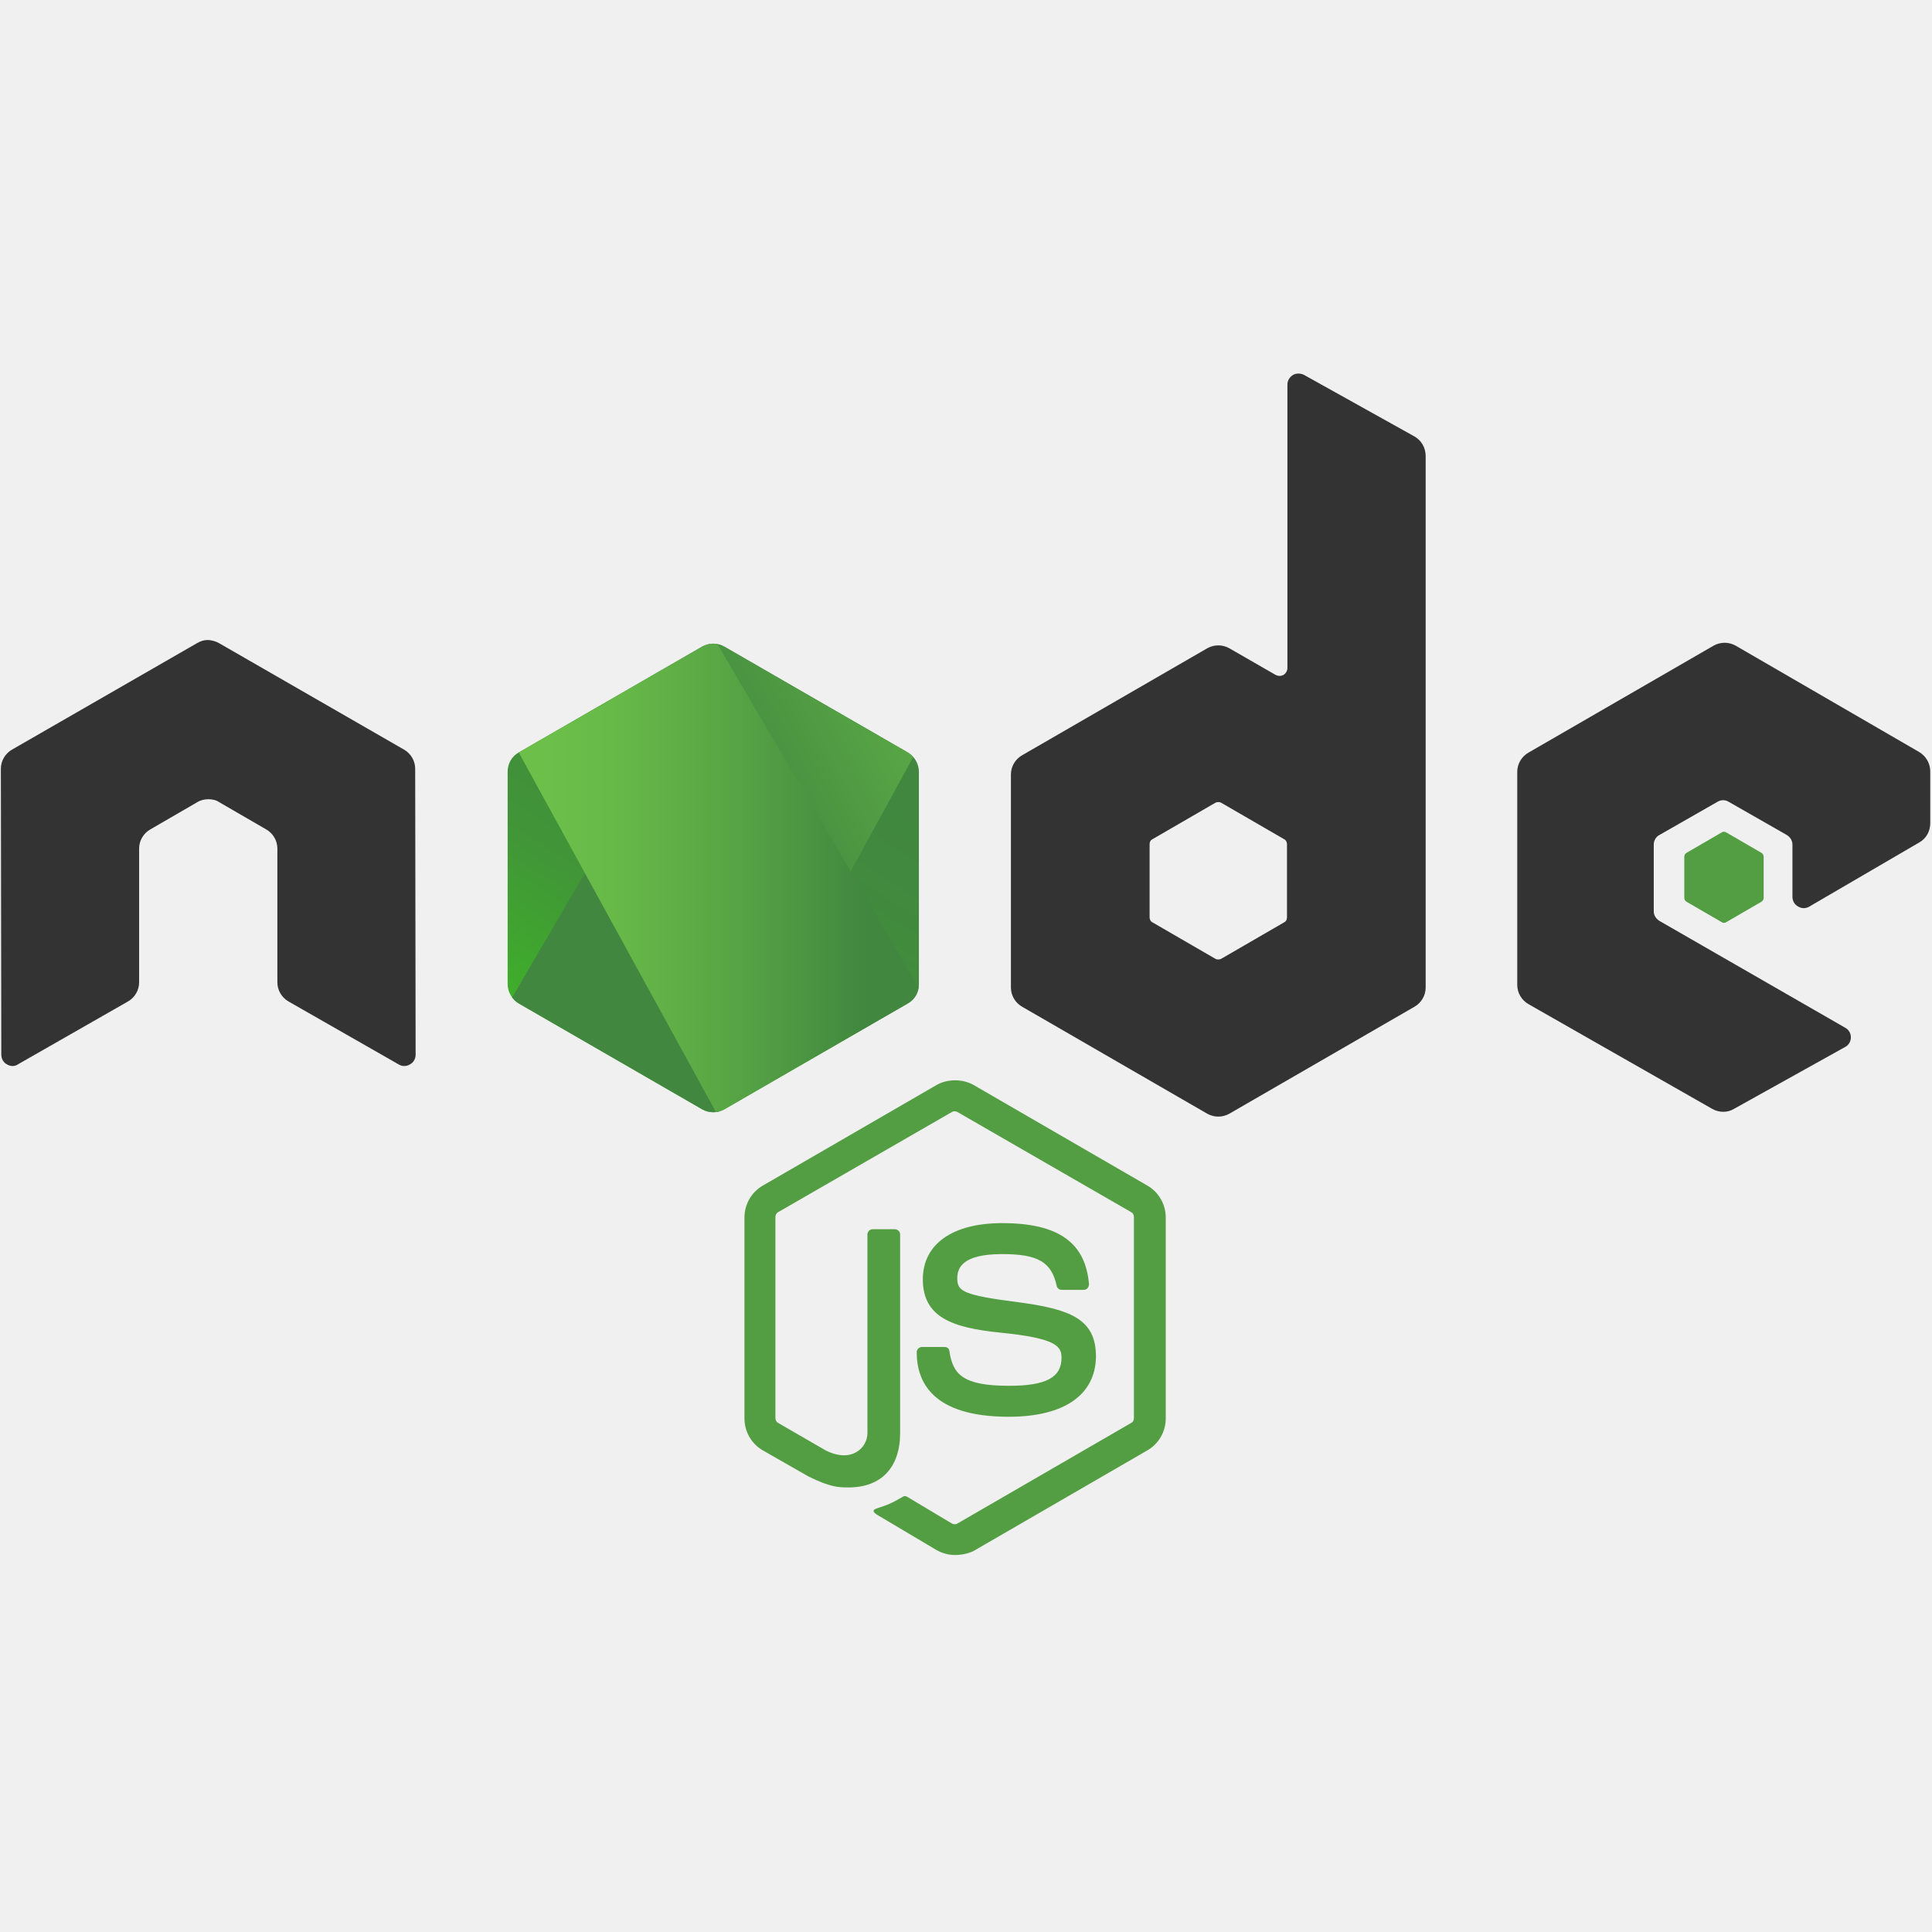
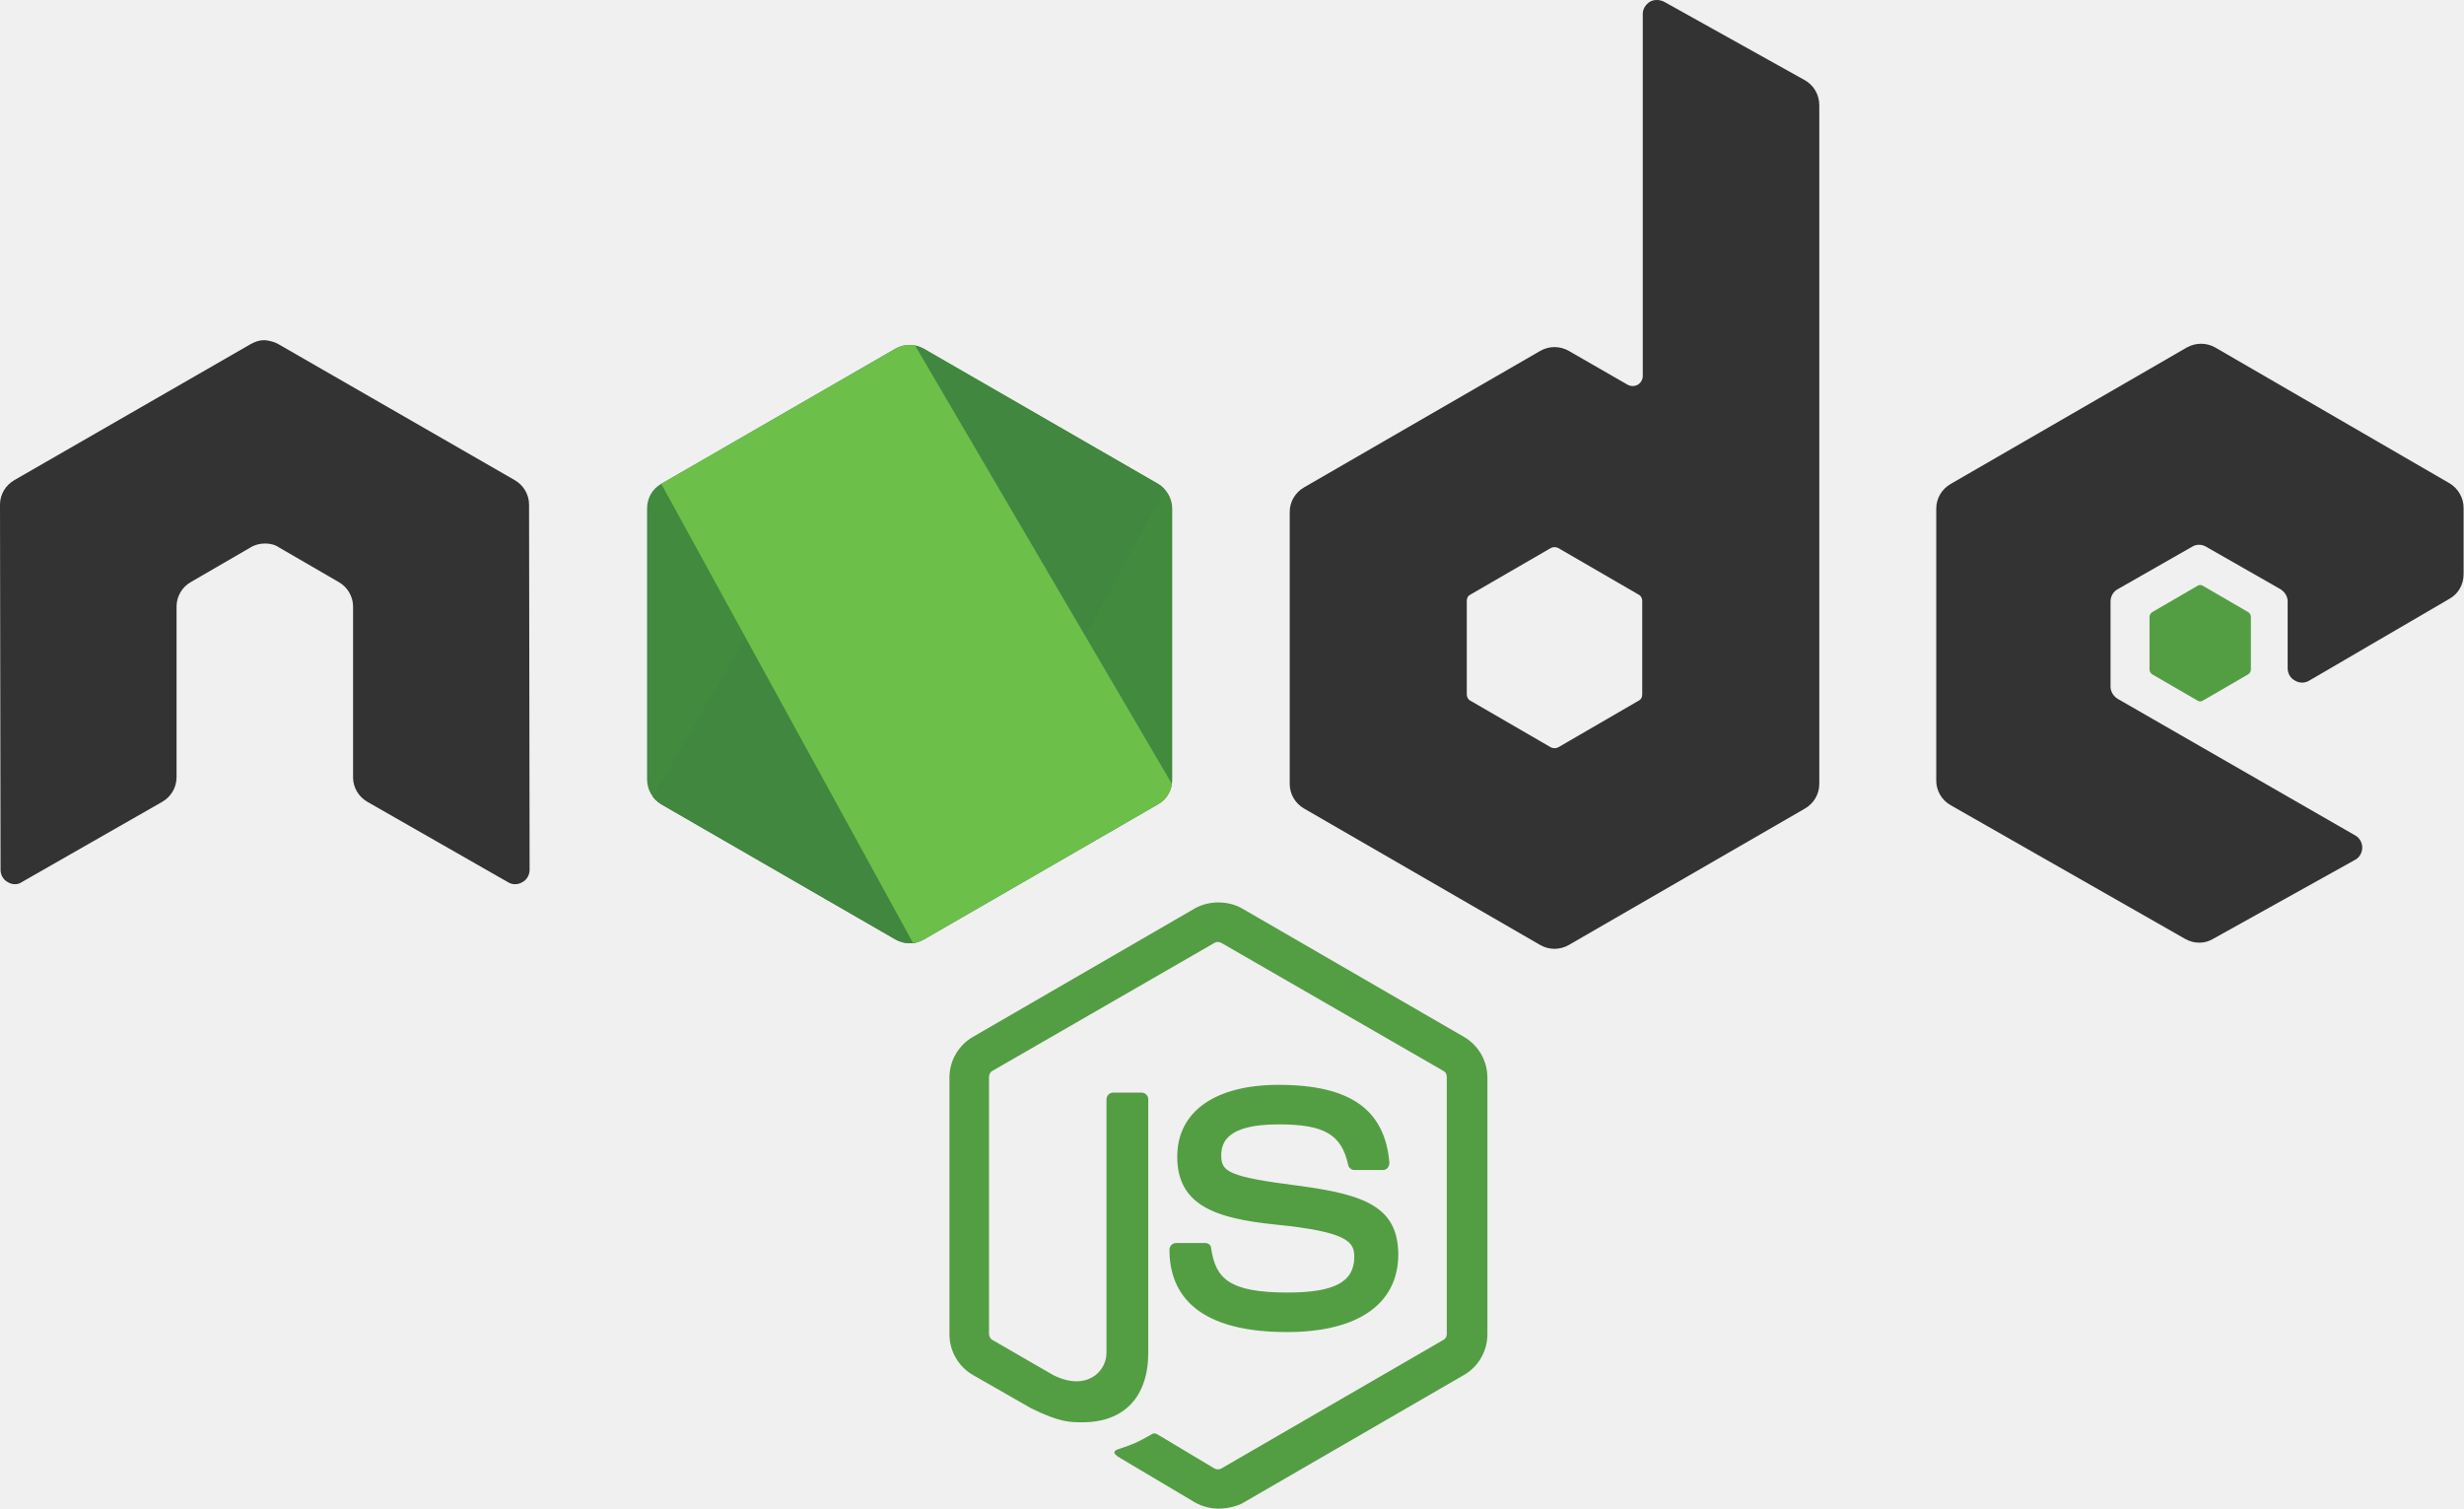
- <svg xmlns="http://www.w3.org/2000/svg" xmlns:xlink="http://www.w3.org/1999/xlink" width="800px" height="800px" viewBox="0 -99 512 512" version="1.1" preserveAspectRatio="xMidYMid">
+ <svg xmlns="http://www.w3.org/2000/svg" width="49" height="30" viewBox="0 0 49 30" fill="none">
+   <path d="M24.23 30C24.064 30 23.909 29.956 23.765 29.878L22.292 29.003C22.071 28.881 22.182 28.837 22.248 28.815C22.547 28.715 22.602 28.693 22.913 28.516C22.946 28.494 22.99 28.505 23.023 28.527L24.153 29.203C24.197 29.225 24.253 29.225 24.286 29.203L28.704 26.645C28.749 26.622 28.771 26.578 28.771 26.523V21.417C28.771 21.362 28.749 21.318 28.704 21.296L24.286 18.749C24.241 18.726 24.186 18.726 24.153 18.749L19.734 21.296C19.69 21.318 19.668 21.373 19.668 21.417V26.523C19.668 26.567 19.69 26.622 19.734 26.645L20.941 27.342C21.595 27.674 22.004 27.287 22.004 26.899V21.86C22.004 21.794 22.06 21.727 22.137 21.727H22.702C22.768 21.727 22.835 21.783 22.835 21.86V26.899C22.835 27.774 22.359 28.283 21.528 28.283C21.273 28.283 21.074 28.283 20.509 28.007L19.347 27.342C19.059 27.176 18.881 26.866 18.881 26.534V21.428C18.881 21.096 19.059 20.786 19.347 20.62L23.765 18.062C24.042 17.907 24.419 17.907 24.695 18.062L29.114 20.62C29.402 20.786 29.579 21.096 29.579 21.428V26.534C29.579 26.866 29.402 27.176 29.114 27.342L24.695 29.9C24.552 29.967 24.385 30 24.23 30ZM25.592 26.489C23.654 26.489 23.256 25.604 23.256 24.85C23.256 24.784 23.311 24.718 23.389 24.718H23.965C24.031 24.718 24.086 24.762 24.086 24.828C24.175 25.415 24.43 25.703 25.604 25.703C26.534 25.703 26.932 25.493 26.932 24.994C26.932 24.706 26.822 24.496 25.371 24.352C24.164 24.23 23.411 23.965 23.411 23.001C23.411 22.104 24.164 21.573 25.426 21.573C26.844 21.573 27.541 22.06 27.63 23.123C27.63 23.156 27.619 23.189 27.597 23.223C27.575 23.245 27.541 23.267 27.508 23.267H26.932C26.877 23.267 26.822 23.223 26.811 23.167C26.678 22.558 26.334 22.359 25.426 22.359C24.407 22.359 24.286 22.713 24.286 22.979C24.286 23.3 24.43 23.4 25.803 23.577C27.165 23.754 27.807 24.009 27.807 24.961C27.796 25.936 26.999 26.489 25.592 26.489Z" fill="#539E43" />
+   <path d="M10.521 10.033C10.521 9.834 10.41 9.646 10.233 9.546L5.537 6.844C5.46 6.8 5.371 6.777 5.282 6.766H5.238C5.149 6.766 5.061 6.8 4.983 6.844L0.288 9.546C0.111 9.646 0 9.834 0 10.033L0.011 17.298C0.011 17.398 0.066 17.497 0.155 17.542C0.244 17.597 0.354 17.597 0.432 17.542L3.223 15.947C3.4 15.847 3.511 15.659 3.511 15.46V12.06C3.511 11.861 3.621 11.672 3.798 11.573L4.983 10.886C5.072 10.831 5.172 10.808 5.271 10.808C5.371 10.808 5.471 10.831 5.548 10.886L6.733 11.573C6.91 11.672 7.021 11.861 7.021 12.06V15.46C7.021 15.659 7.132 15.847 7.309 15.947L10.1 17.542C10.188 17.597 10.299 17.597 10.388 17.542C10.476 17.497 10.532 17.398 10.532 17.298L10.521 10.033Z" fill="#333333" />
+   <path d="M33.09 0.033C33.001 -0.011 32.89 -0.011 32.813 0.033C32.724 0.089 32.669 0.177 32.669 0.277V7.475C32.669 7.542 32.636 7.608 32.569 7.652C32.503 7.685 32.436 7.685 32.37 7.652L31.196 6.977C31.019 6.877 30.808 6.877 30.631 6.977L25.936 9.69C25.759 9.79 25.648 9.978 25.648 10.177V15.592C25.648 15.792 25.759 15.98 25.936 16.08L30.631 18.793C30.808 18.893 31.019 18.893 31.196 18.793L35.892 16.08C36.069 15.98 36.179 15.792 36.179 15.592V2.093C36.179 1.883 36.069 1.694 35.892 1.595L33.09 0.033ZM32.658 13.809C32.658 13.865 32.636 13.909 32.591 13.931L30.986 14.862C30.941 14.884 30.886 14.884 30.842 14.862L29.236 13.931C29.192 13.909 29.169 13.854 29.169 13.809V11.949C29.169 11.894 29.192 11.849 29.236 11.827L30.842 10.897C30.886 10.875 30.941 10.875 30.986 10.897L32.591 11.827C32.636 11.849 32.658 11.905 32.658 11.949V13.809Z" fill="#333333" />
+   <path d="M48.715 11.905C48.893 11.805 48.992 11.617 48.992 11.418V10.1C48.992 9.9 48.882 9.712 48.715 9.612L44.053 6.91C43.876 6.811 43.666 6.811 43.488 6.91L38.793 9.623C38.616 9.723 38.505 9.911 38.505 10.111V15.526C38.505 15.725 38.616 15.914 38.793 16.013L43.455 18.671C43.632 18.771 43.843 18.771 44.009 18.671L46.833 17.099C46.921 17.054 46.977 16.955 46.977 16.855C46.977 16.755 46.921 16.656 46.833 16.611L42.115 13.898C42.027 13.843 41.971 13.754 41.971 13.655V11.96C41.971 11.861 42.027 11.761 42.115 11.716L43.588 10.875C43.677 10.819 43.787 10.819 43.876 10.875L45.349 11.716C45.438 11.772 45.493 11.861 45.493 11.96V13.289C45.493 13.389 45.548 13.488 45.637 13.533C45.725 13.588 45.836 13.588 45.925 13.533L48.715 11.905Z" fill="#333333" />
+   <path d="M43.699 11.65C43.732 11.628 43.776 11.628 43.809 11.65L44.706 12.171C44.74 12.193 44.762 12.226 44.762 12.27V13.311C44.762 13.355 44.74 13.389 44.706 13.411L43.809 13.931C43.776 13.954 43.732 13.954 43.699 13.931L42.802 13.411C42.769 13.389 42.746 13.355 42.746 13.311V12.27C42.746 12.226 42.769 12.193 42.802 12.171L43.699 11.65Z" fill="#539E43" />
+   <path d="M18.372 6.933C18.195 6.833 17.984 6.833 17.807 6.933L13.145 9.624C12.968 9.723 12.868 9.912 12.868 10.111V15.504C12.868 15.703 12.979 15.892 13.145 15.991L17.807 18.682C17.984 18.782 18.195 18.782 18.372 18.682L23.034 15.991C23.212 15.892 23.311 15.703 23.311 15.504V10.111C23.311 9.912 23.2 9.723 23.034 9.624L18.372 6.933Z" fill="url(#paint0_linear_16_160)" />
+   <mask id="mask0_16_160" style="mask-type:luminance" maskUnits="userSpaceOnUse" x="12" y="6" width="12" height="13">
+     <path d="M18.372 6.933C18.195 6.833 17.984 6.833 17.807 6.933L13.145 9.624C12.968 9.723 12.868 9.912 12.868 10.111V15.504C12.868 15.703 12.979 15.892 13.145 15.991L17.807 18.682C17.984 18.782 18.195 18.782 18.372 18.682L23.034 15.991C23.212 15.892 23.311 15.703 23.311 15.504V10.111C23.311 9.912 23.2 9.723 23.034 9.624L18.372 6.933Z" fill="white" />
+   </mask>
+   <g mask="url(#mask0_16_160)">
+     <path d="M23.045 9.623L18.361 6.932C18.317 6.91 18.261 6.888 18.217 6.877L12.968 15.869C13.012 15.925 13.067 15.969 13.123 16.002L17.807 18.693C17.94 18.771 18.095 18.793 18.239 18.749L23.167 9.734C23.134 9.69 23.09 9.657 23.045 9.623Z" fill="url(#paint1_linear_16_160)" />
+   </g>
+   <mask id="mask1_16_160" style="mask-type:luminance" maskUnits="userSpaceOnUse" x="12" y="6" width="12" height="13">
+     <path d="M18.372 6.933C18.195 6.833 17.984 6.833 17.807 6.933L13.145 9.624C12.968 9.723 12.868 9.912 12.868 10.111V15.504C12.868 15.703 12.979 15.892 13.145 15.991L17.807 18.682C17.984 18.782 18.195 18.782 18.372 18.682L23.034 15.991C23.212 15.892 23.311 15.703 23.311 15.504V10.111C23.311 9.912 23.2 9.723 23.034 9.624L18.372 6.933Z" fill="white" />
+   </mask>
+   <g mask="url(#mask1_16_160)">
+     <path fill-rule="evenodd" clip-rule="evenodd" d="M23.056 15.991C23.189 15.914 23.289 15.781 23.333 15.637L18.195 6.866C18.062 6.844 17.918 6.855 17.796 6.932L13.145 9.612L18.162 18.76C18.228 18.749 18.306 18.727 18.372 18.693L23.056 15.991Z" fill="url(#paint2_linear_16_160)" />
+     <path fill-rule="evenodd" clip-rule="evenodd" d="M23.056 15.991L18.383 18.682C18.317 18.715 18.25 18.738 18.173 18.749L18.261 18.915L23.444 15.914V15.847L23.311 15.626C23.289 15.781 23.189 15.914 23.056 15.991Z" fill="url(#paint3_linear_16_160)" />
+     <path fill-rule="evenodd" clip-rule="evenodd" d="M23.056 15.991L18.383 18.682C18.317 18.715 18.25 18.738 18.173 18.749L18.261 18.915L23.444 15.914V15.847L23.311 15.626C23.289 15.781 23.189 15.914 23.056 15.991Z" fill="url(#paint4_linear_16_160)" />
+   </g>
  <defs>
-     <linearGradient x1="68.188%" y1="17.487%" x2="27.823%" y2="89.755%" id="linearGradient-1">
-       <stop stop-color="#41873F" offset="0%">
- 
- </stop>
-       <stop stop-color="#418B3D" offset="32.88%">
- 
- </stop>
-       <stop stop-color="#419637" offset="63.52%">
- 
- </stop>
-       <stop stop-color="#3FA92D" offset="93.19%">
- 
- </stop>
-       <stop stop-color="#3FAE2A" offset="100%">
- 
- </stop>
+     <linearGradient id="paint0_linear_16_160" x1="724.958" y1="214.938" x2="213.913" y2="1017.91" gradientUnits="userSpaceOnUse">
+       <stop stop-color="#41873F" />
+       <stop offset="0.329" stop-color="#418B3D" />
+       <stop offset="0.635" stop-color="#419637" />
+       <stop offset="0.932" stop-color="#3FA92D" />
+       <stop offset="1" stop-color="#3FAE2A" />
    </linearGradient>
-     <path id="path-2" d="M57.903,1.849 C56.054,0.809 53.858,0.809 52.009,1.849 L3.352,29.934 C1.502,30.974 0.462,32.939 0.462,35.019 L0.462,91.305 C0.462,93.385 1.618,95.35 3.352,96.39 L52.009,124.475 C53.858,125.515 56.054,125.515 57.903,124.475 L106.561,96.39 C108.41,95.35 109.45,93.385 109.45,91.305 L109.45,35.019 C109.45,32.939 108.294,30.974 106.561,29.934 L57.903,1.849 L57.903,1.849 Z">
- 
- </path>
-     <linearGradient x1="43.277%" y1="55.169%" x2="159.245%" y2="-18.306%" id="linearGradient-4">
-       <stop stop-color="#41873F" offset="13.76%">
- 
- </stop>
-       <stop stop-color="#54A044" offset="40.32%">
- 
- </stop>
-       <stop stop-color="#66B848" offset="71.36%">
- 
- </stop>
-       <stop stop-color="#6CC04A" offset="90.81%">
- 
- </stop>
+     <linearGradient id="paint1_linear_16_160" x1="454.36" y1="663.061" x2="1734.19" y2="-32.269" gradientUnits="userSpaceOnUse">
+       <stop offset="0.138" stop-color="#41873F" />
+       <stop offset="0.403" stop-color="#54A044" />
+       <stop offset="0.714" stop-color="#66B848" />
+       <stop offset="0.908" stop-color="#6CC04A" />
    </linearGradient>
-     <linearGradient x1="-4413.77%" y1="13.43%" x2="5327.93%" y2="13.43%" id="linearGradient-5">
-       <stop stop-color="#6CC04A" offset="9.192%">
- 
- </stop>
-       <stop stop-color="#66B848" offset="28.64%">
- 
- </stop>
-       <stop stop-color="#54A044" offset="59.68%">
- 
- </stop>
-       <stop stop-color="#41873F" offset="86.24%">
- 
- </stop>
+     <linearGradient id="paint2_linear_16_160" x1="-31.569" y1="602.011" x2="1047.25" y2="602.011" gradientUnits="userSpaceOnUse">
+       <stop offset="0.092" stop-color="#6CC04A" />
+       <stop offset="0.286" stop-color="#66B848" />
+       <stop offset="0.597" stop-color="#54A044" />
+       <stop offset="0.862" stop-color="#41873F" />
    </linearGradient>
-     <linearGradient x1="-4.389%" y1="49.997%" x2="101.499%" y2="49.997%" id="linearGradient-6">
-       <stop stop-color="#6CC04A" offset="9.192%">
- 
- </stop>
-       <stop stop-color="#66B848" offset="28.64%">
- 
- </stop>
-       <stop stop-color="#54A044" offset="59.68%">
- 
- </stop>
-       <stop stop-color="#41873F" offset="86.24%">
- 
- </stop>
+     <linearGradient id="paint3_linear_16_160" x1="-529.31" y1="180.983" x2="549.505" y2="180.983" gradientUnits="userSpaceOnUse">
+       <stop offset="0.092" stop-color="#6CC04A" />
+       <stop offset="0.286" stop-color="#66B848" />
+       <stop offset="0.597" stop-color="#54A044" />
+       <stop offset="0.862" stop-color="#41873F" />
    </linearGradient>
-     <linearGradient x1="-9713.77%" y1="36.21%" x2="27.93%" y2="36.21%" id="linearGradient-7">
-       <stop stop-color="#6CC04A" offset="9.192%">
- 
- </stop>
-       <stop stop-color="#66B848" offset="28.64%">
- 
- </stop>
-       <stop stop-color="#54A044" offset="59.68%">
- 
- </stop>
-       <stop stop-color="#41873F" offset="86.24%">
- 
- </stop>
-     </linearGradient>
-     <linearGradient x1="-103.861%" y1="50.275%" x2="100.797%" y2="50.275%" id="linearGradient-8">
-       <stop stop-color="#6CC04A" offset="9.192%">
- 
- </stop>
-       <stop stop-color="#66B848" offset="28.64%">
- 
- </stop>
-       <stop stop-color="#54A044" offset="59.68%">
- 
- </stop>
-       <stop stop-color="#41873F" offset="86.24%">
- 
- </stop>
-     </linearGradient>
-     <linearGradient x1="130.613%" y1="-211.069%" x2="4.393%" y2="201.605%" id="linearGradient-9">
-       <stop stop-color="#41873F" offset="0%">
- 
- </stop>
-       <stop stop-color="#418B3D" offset="32.88%">
- 
- </stop>
-       <stop stop-color="#419637" offset="63.52%">
- 
- </stop>
-       <stop stop-color="#3FA92D" offset="93.19%">
- 
- </stop>
-       <stop stop-color="#3FAE2A" offset="100%">
- 
- </stop>
+     <linearGradient id="paint4_linear_16_160" x1="706.675" y1="-678.589" x2="433.37" y2="753.53" gradientUnits="userSpaceOnUse">
+       <stop stop-color="#41873F" />
+       <stop offset="0.329" stop-color="#418B3D" />
+       <stop offset="0.635" stop-color="#419637" />
+       <stop offset="0.932" stop-color="#3FA92D" />
+       <stop offset="1" stop-color="#3FAE2A" />
    </linearGradient>
  </defs>
-   <g fill="none">
-     <path d="M253.111,313.094 C251.377,313.094 249.759,312.632 248.256,311.823 L232.885,302.693 C230.573,301.421 231.729,300.959 232.423,300.728 C235.543,299.688 236.121,299.456 239.357,297.607 C239.704,297.376 240.166,297.492 240.513,297.723 L252.302,304.773 C252.764,305.004 253.342,305.004 253.688,304.773 L299.803,278.075 C300.265,277.844 300.497,277.381 300.497,276.804 L300.497,223.523 C300.497,222.945 300.265,222.483 299.803,222.252 L253.688,195.67 C253.226,195.438 252.648,195.438 252.302,195.67 L206.187,222.252 C205.725,222.483 205.493,223.061 205.493,223.523 L205.493,276.804 C205.493,277.266 205.725,277.844 206.187,278.075 L218.785,285.356 C225.604,288.823 229.88,284.778 229.88,280.733 L229.88,228.146 C229.88,227.453 230.458,226.759 231.267,226.759 L237.161,226.759 C237.855,226.759 238.548,227.337 238.548,228.146 L238.548,280.733 C238.548,289.864 233.578,295.18 224.91,295.18 C222.252,295.18 220.172,295.18 214.277,292.291 L202.142,285.356 C199.137,283.623 197.288,280.386 197.288,276.919 L197.288,223.639 C197.288,220.172 199.137,216.935 202.142,215.202 L248.256,188.504 C251.146,186.886 255.075,186.886 257.965,188.504 L304.079,215.202 C307.084,216.935 308.934,220.172 308.934,223.639 L308.934,276.919 C308.934,280.386 307.084,283.623 304.079,285.356 L257.965,312.054 C256.462,312.748 254.729,313.094 253.111,313.094 Z M267.326,276.457 C247.101,276.457 242.94,267.211 242.94,259.352 C242.94,258.658 243.518,257.965 244.327,257.965 L250.337,257.965 C251.03,257.965 251.608,258.427 251.608,259.121 C252.533,265.246 255.191,268.251 267.442,268.251 C277.15,268.251 281.311,266.055 281.311,260.854 C281.311,257.849 280.155,255.653 265.015,254.151 C252.417,252.879 244.558,250.106 244.558,240.051 C244.558,230.689 252.417,225.141 265.593,225.141 C280.386,225.141 287.668,230.227 288.592,241.322 C288.592,241.669 288.477,242.015 288.246,242.362 C288.014,242.593 287.668,242.824 287.321,242.824 L281.311,242.824 C280.733,242.824 280.155,242.362 280.04,241.784 C278.653,235.428 275.07,233.347 265.593,233.347 C254.96,233.347 253.688,237.046 253.688,239.819 C253.688,243.171 255.191,244.211 269.522,246.06 C283.738,247.91 290.442,250.568 290.442,260.507 C290.326,270.678 282.005,276.457 267.326,276.457 Z" fill="#539E43">
- 
- </path>
-     <path d="M110.028,104.712 C110.028,102.631 108.872,100.666 107.023,99.626 L58.019,71.426 C57.21,70.963 56.285,70.732 55.361,70.617 L54.898,70.617 C53.974,70.617 53.049,70.963 52.24,71.426 L3.236,99.626 C1.387,100.666 0.231,102.631 0.231,104.712 L0.347,180.529 C0.347,181.569 0.925,182.609 1.849,183.072 C2.774,183.65 3.93,183.65 4.739,183.072 L33.864,166.429 C35.713,165.389 36.869,163.424 36.869,161.344 L36.869,125.862 C36.869,123.781 38.024,121.817 39.874,120.777 L52.24,113.611 C53.165,113.033 54.205,112.802 55.245,112.802 C56.285,112.802 57.326,113.033 58.135,113.611 L70.501,120.777 C72.35,121.817 73.506,123.781 73.506,125.862 L73.506,161.344 C73.506,163.424 74.662,165.389 76.511,166.429 L105.636,183.072 C106.561,183.65 107.716,183.65 108.641,183.072 C109.566,182.609 110.144,181.569 110.144,180.529 L110.028,104.712 L110.028,104.712 Z" fill="#333333">
- 
- </path>
-     <path d="M345.571,0.347 C344.647,-0.116 343.491,-0.116 342.682,0.347 C341.757,0.925 341.179,1.849 341.179,2.889 L341.179,78.014 C341.179,78.707 340.833,79.4 340.139,79.863 C339.446,80.209 338.752,80.209 338.059,79.863 L325.808,72.813 C323.958,71.772 321.763,71.772 319.913,72.813 L270.909,101.129 C269.06,102.169 267.904,104.134 267.904,106.214 L267.904,162.73 C267.904,164.811 269.06,166.776 270.909,167.816 L319.913,196.132 C321.763,197.172 323.958,197.172 325.808,196.132 L374.812,167.816 C376.661,166.776 377.817,164.811 377.817,162.73 L377.817,21.844 C377.817,19.648 376.661,17.683 374.812,16.643 L345.571,0.347 L345.571,0.347 Z M341.064,144.123 C341.064,144.701 340.833,145.163 340.37,145.394 L323.612,155.102 C323.149,155.334 322.572,155.334 322.109,155.102 L305.351,145.394 C304.888,145.163 304.657,144.585 304.657,144.123 L304.657,124.706 C304.657,124.128 304.888,123.666 305.351,123.435 L322.109,113.726 C322.572,113.495 323.149,113.495 323.612,113.726 L340.37,123.435 C340.833,123.666 341.064,124.244 341.064,124.706 L341.064,144.123 L341.064,144.123 Z" fill="#333333">
- 
- </path>
-     <g transform="translate(401.0474, 70.50113)">
-       <path d="M107.601,53.743 C109.45,52.702 110.49,50.738 110.49,48.657 L110.49,34.904 C110.49,32.823 109.335,30.859 107.601,29.819 L58.944,1.618 C57.094,0.578 54.898,0.578 53.049,1.618 L4.045,29.934 C2.196,30.974 1.04,32.939 1.04,35.019 L1.04,91.536 C1.04,93.616 2.196,95.581 4.045,96.621 L52.702,124.359 C54.552,125.4 56.748,125.4 58.481,124.359 L87.953,107.948 C88.878,107.485 89.456,106.445 89.456,105.405 C89.456,104.365 88.878,103.325 87.953,102.862 L38.718,74.546 C37.793,73.968 37.215,73.044 37.215,72.004 L37.215,54.321 C37.215,53.28 37.793,52.24 38.718,51.778 L54.089,42.994 C55.014,42.416 56.17,42.416 57.094,42.994 L72.466,51.778 C73.391,52.356 73.968,53.28 73.968,54.321 L73.968,68.19 C73.968,69.23 74.546,70.27 75.471,70.732 C76.395,71.31 77.551,71.31 78.476,70.732 L107.601,53.743 L107.601,53.743 Z" fill="#333333">
- 
- </path>
-       <path d="M55.245,51.084 C55.592,50.853 56.054,50.853 56.401,51.084 L65.763,56.516 C66.109,56.748 66.34,57.094 66.34,57.557 L66.34,68.421 C66.34,68.883 66.109,69.23 65.763,69.461 L56.401,74.893 C56.054,75.124 55.592,75.124 55.245,74.893 L45.884,69.461 C45.537,69.23 45.306,68.883 45.306,68.421 L45.306,57.557 C45.306,57.094 45.537,56.748 45.884,56.516 L55.245,51.084 L55.245,51.084 Z" fill="#539E43">
- 
- </path>
-     </g>
-     <g transform="translate(134.0677, 70.50113)">
-       <mask id="mask-3" fill="white">
-         <use xlink:href="#path-2">
- 
- </use>
-       </mask>
-       <use fill="url(#linearGradient-1)" xlink:href="#path-2">
- 
- </use>
-       <g mask="url(#mask-3)">
-         <path d="M51.893,1.849 L3.121,29.934 C1.271,30.974 0,32.939 0,35.019 L0,91.305 C0,92.692 0.578,93.963 1.502,95.003 L56.285,1.156 C54.898,0.925 53.28,1.04 51.893,1.849 L51.893,1.849 Z">
- 
- </path>
-         <path d="M56.632,125.053 C57.094,124.937 57.557,124.706 58.019,124.475 L106.792,96.39 C108.641,95.35 109.797,93.385 109.797,91.305 L109.797,35.019 C109.797,33.517 109.103,32.014 108.063,30.974 L56.632,125.053 L56.632,125.053 Z">
- 
- </path>
-         <path d="M106.676,29.934 L57.788,1.849 C57.326,1.618 56.748,1.387 56.285,1.271 L1.502,95.119 C1.965,95.697 2.543,96.159 3.121,96.506 L52.009,124.591 C53.396,125.4 55.014,125.631 56.516,125.168 L107.948,31.09 C107.601,30.628 107.139,30.281 106.676,29.934 L106.676,29.934 Z" fill="url(#linearGradient-4)">
- 
- </path>
-       </g>
-       <g mask="url(#mask-3)">
-         <g transform="translate(0, -9.24605)">
-           <path d="M109.797,100.551 L109.797,44.265 C109.797,42.185 108.526,40.22 106.676,39.18 L57.788,11.095 C57.21,10.749 56.632,10.517 55.939,10.402 L109.45,101.822 C109.681,101.475 109.797,101.013 109.797,100.551 L109.797,100.551 Z" fill="none">
- 
- </path>
-           <path d="M3.121,39.18 C1.271,40.22 0,42.185 0,44.265 L0,100.551 C0,102.631 1.387,104.596 3.121,105.636 L52.009,133.721 C53.165,134.414 54.436,134.646 55.823,134.414 L3.467,39.065 L3.121,39.18 L3.121,39.18 Z" fill="none">
- 
- </path>
-           <path fill="url(#linearGradient-5)" fill-rule="evenodd" d="M50.391,0.809 L49.698,1.156 L50.622,1.156 L50.391,0.809 Z">
- 
- </path>
-           <path d="M106.792,105.636 C108.179,104.827 109.219,103.44 109.681,101.938 L56.054,10.402 C54.667,10.171 53.165,10.286 51.893,11.095 L3.352,39.065 L55.707,134.53 C56.401,134.414 57.21,134.183 57.903,133.837 L106.792,105.636 L106.792,105.636 Z" fill="url(#linearGradient-6)" fill-rule="evenodd">
- 
- </path>
-           <path fill="url(#linearGradient-7)" fill-rule="evenodd" d="M111.299,104.712 L110.953,104.134 L110.953,104.943 L111.299,104.712 Z">
- 
- </path>
-           <path d="M106.792,105.636 L58.019,133.721 C57.326,134.068 56.632,134.299 55.823,134.414 L56.748,136.148 L110.837,104.827 L110.837,104.134 L109.45,101.822 C109.219,103.44 108.179,104.827 106.792,105.636 L106.792,105.636 Z" fill="url(#linearGradient-8)" fill-rule="evenodd">
- 
- </path>
-           <path d="M106.792,105.636 L58.019,133.721 C57.326,134.068 56.632,134.299 55.823,134.414 L56.748,136.148 L110.837,104.827 L110.837,104.134 L109.45,101.822 C109.219,103.44 108.179,104.827 106.792,105.636 L106.792,105.636 Z" fill="url(#linearGradient-9)" fill-rule="evenodd">
- 
- </path>
-         </g>
-       </g>
-     </g>
-   </g>
</svg>
